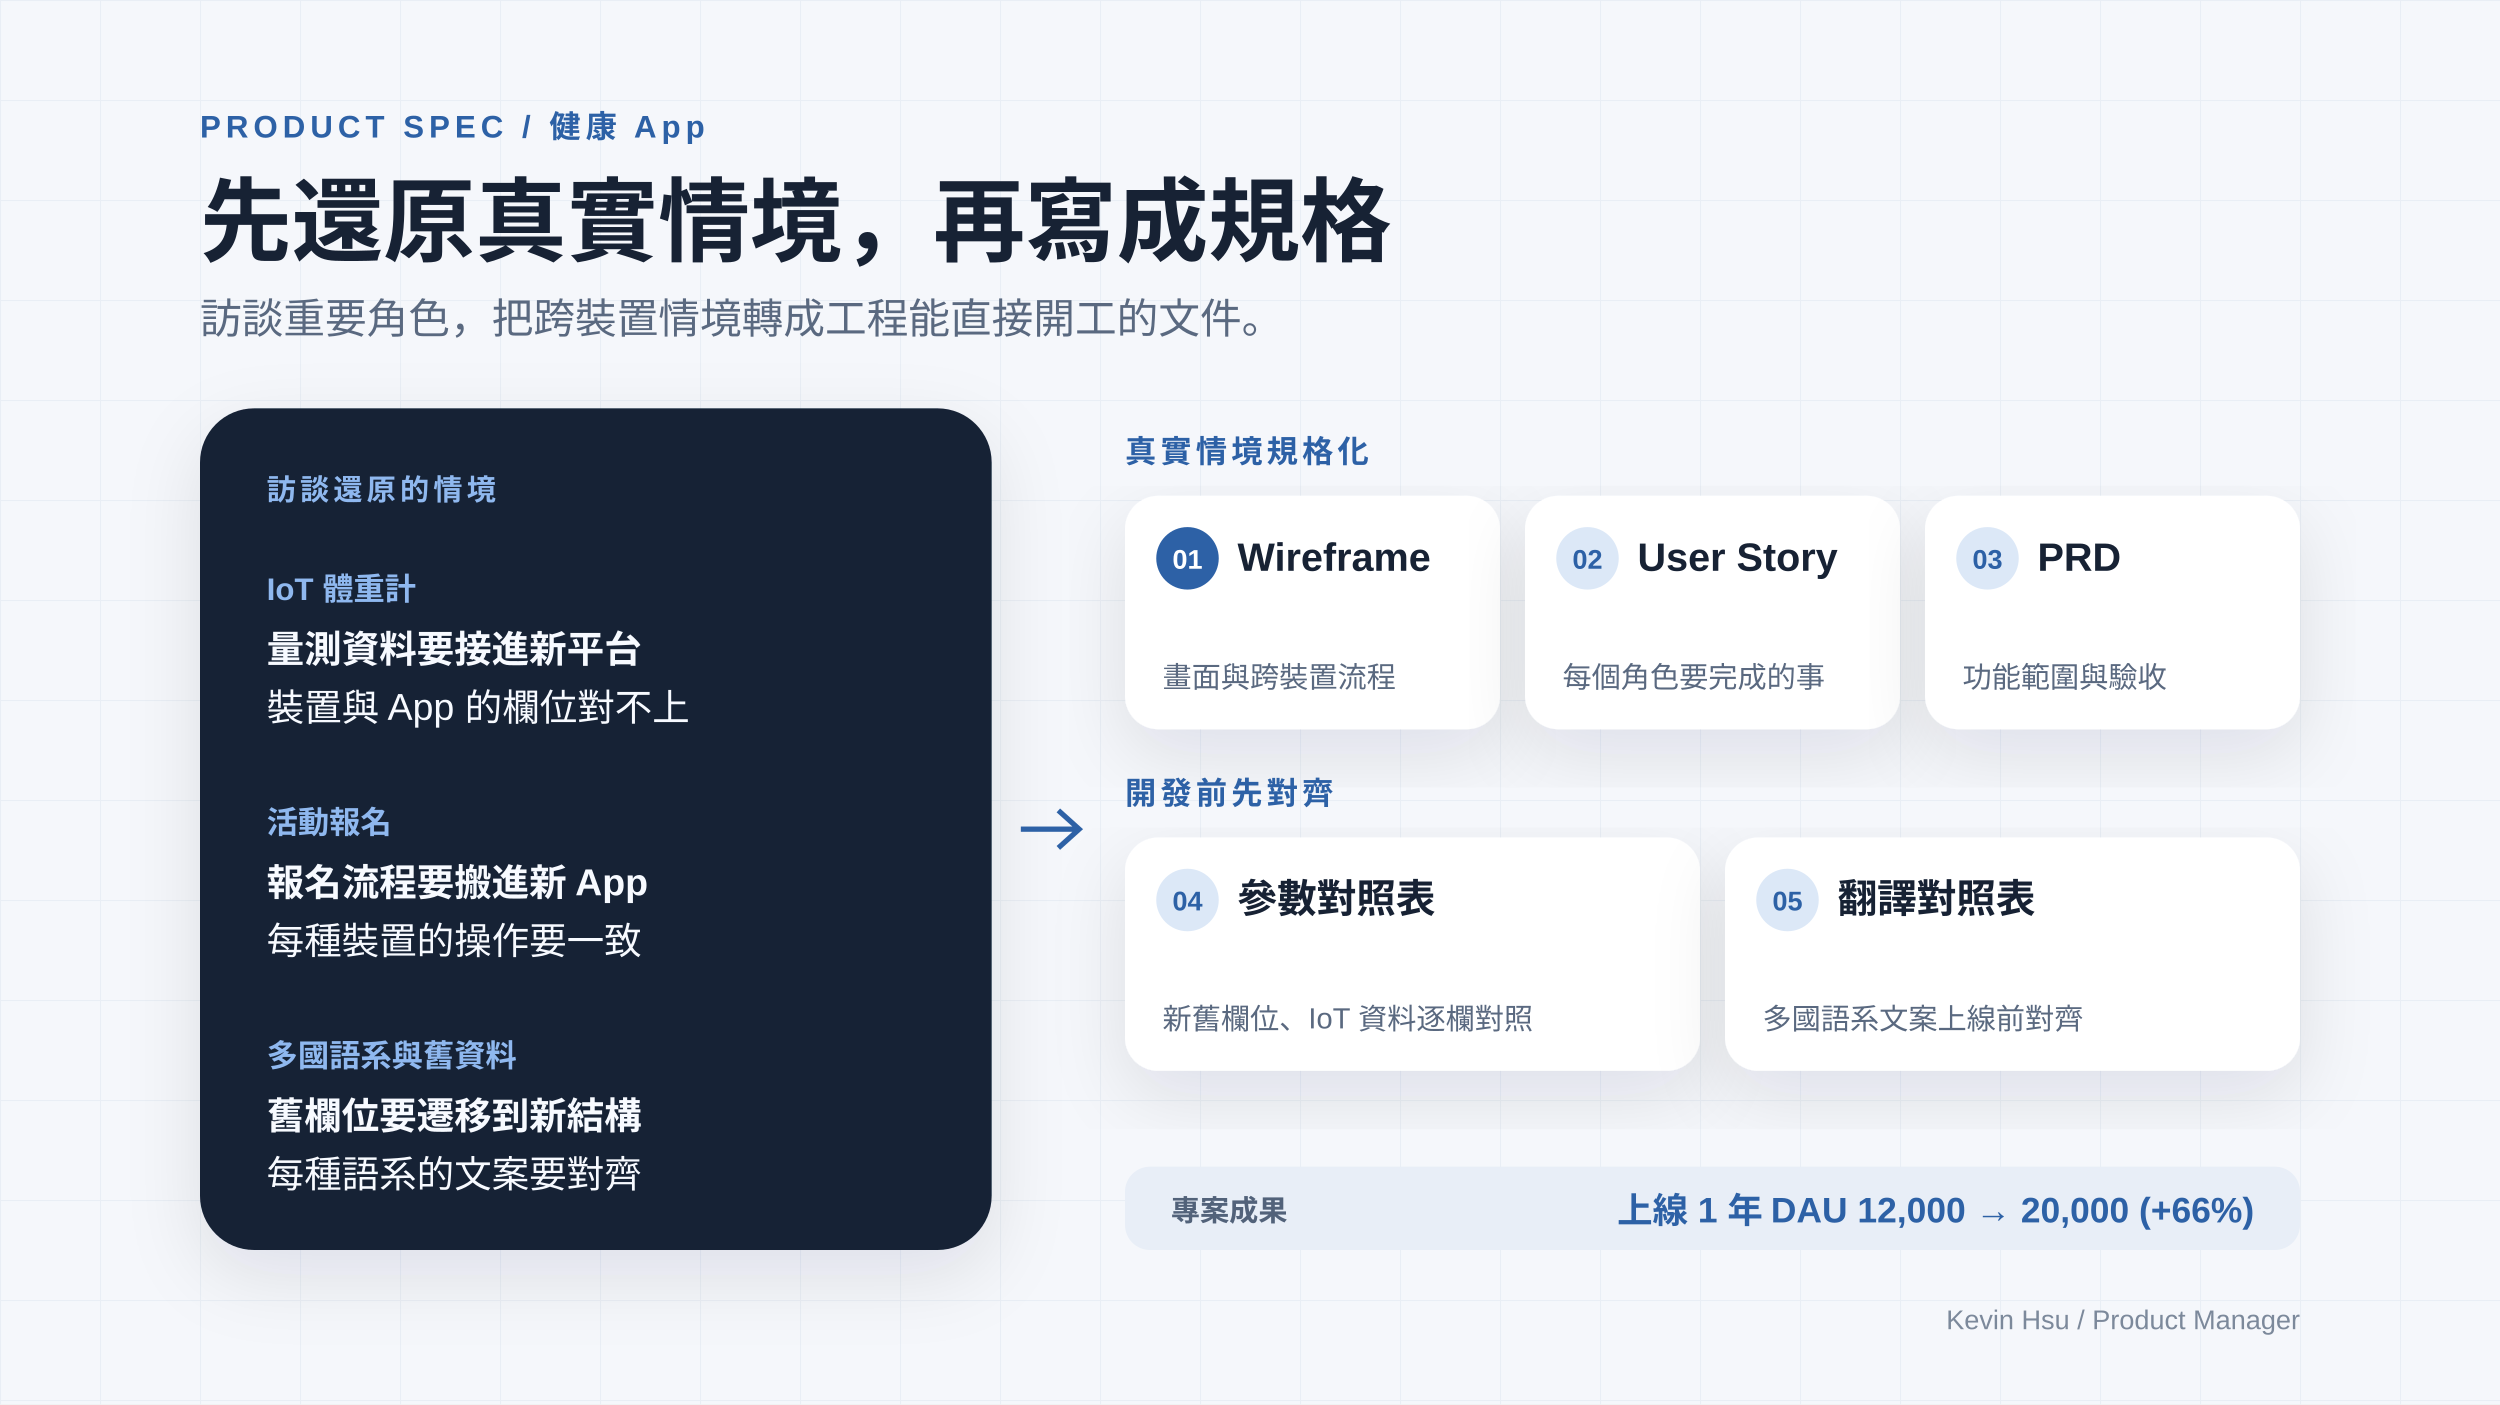
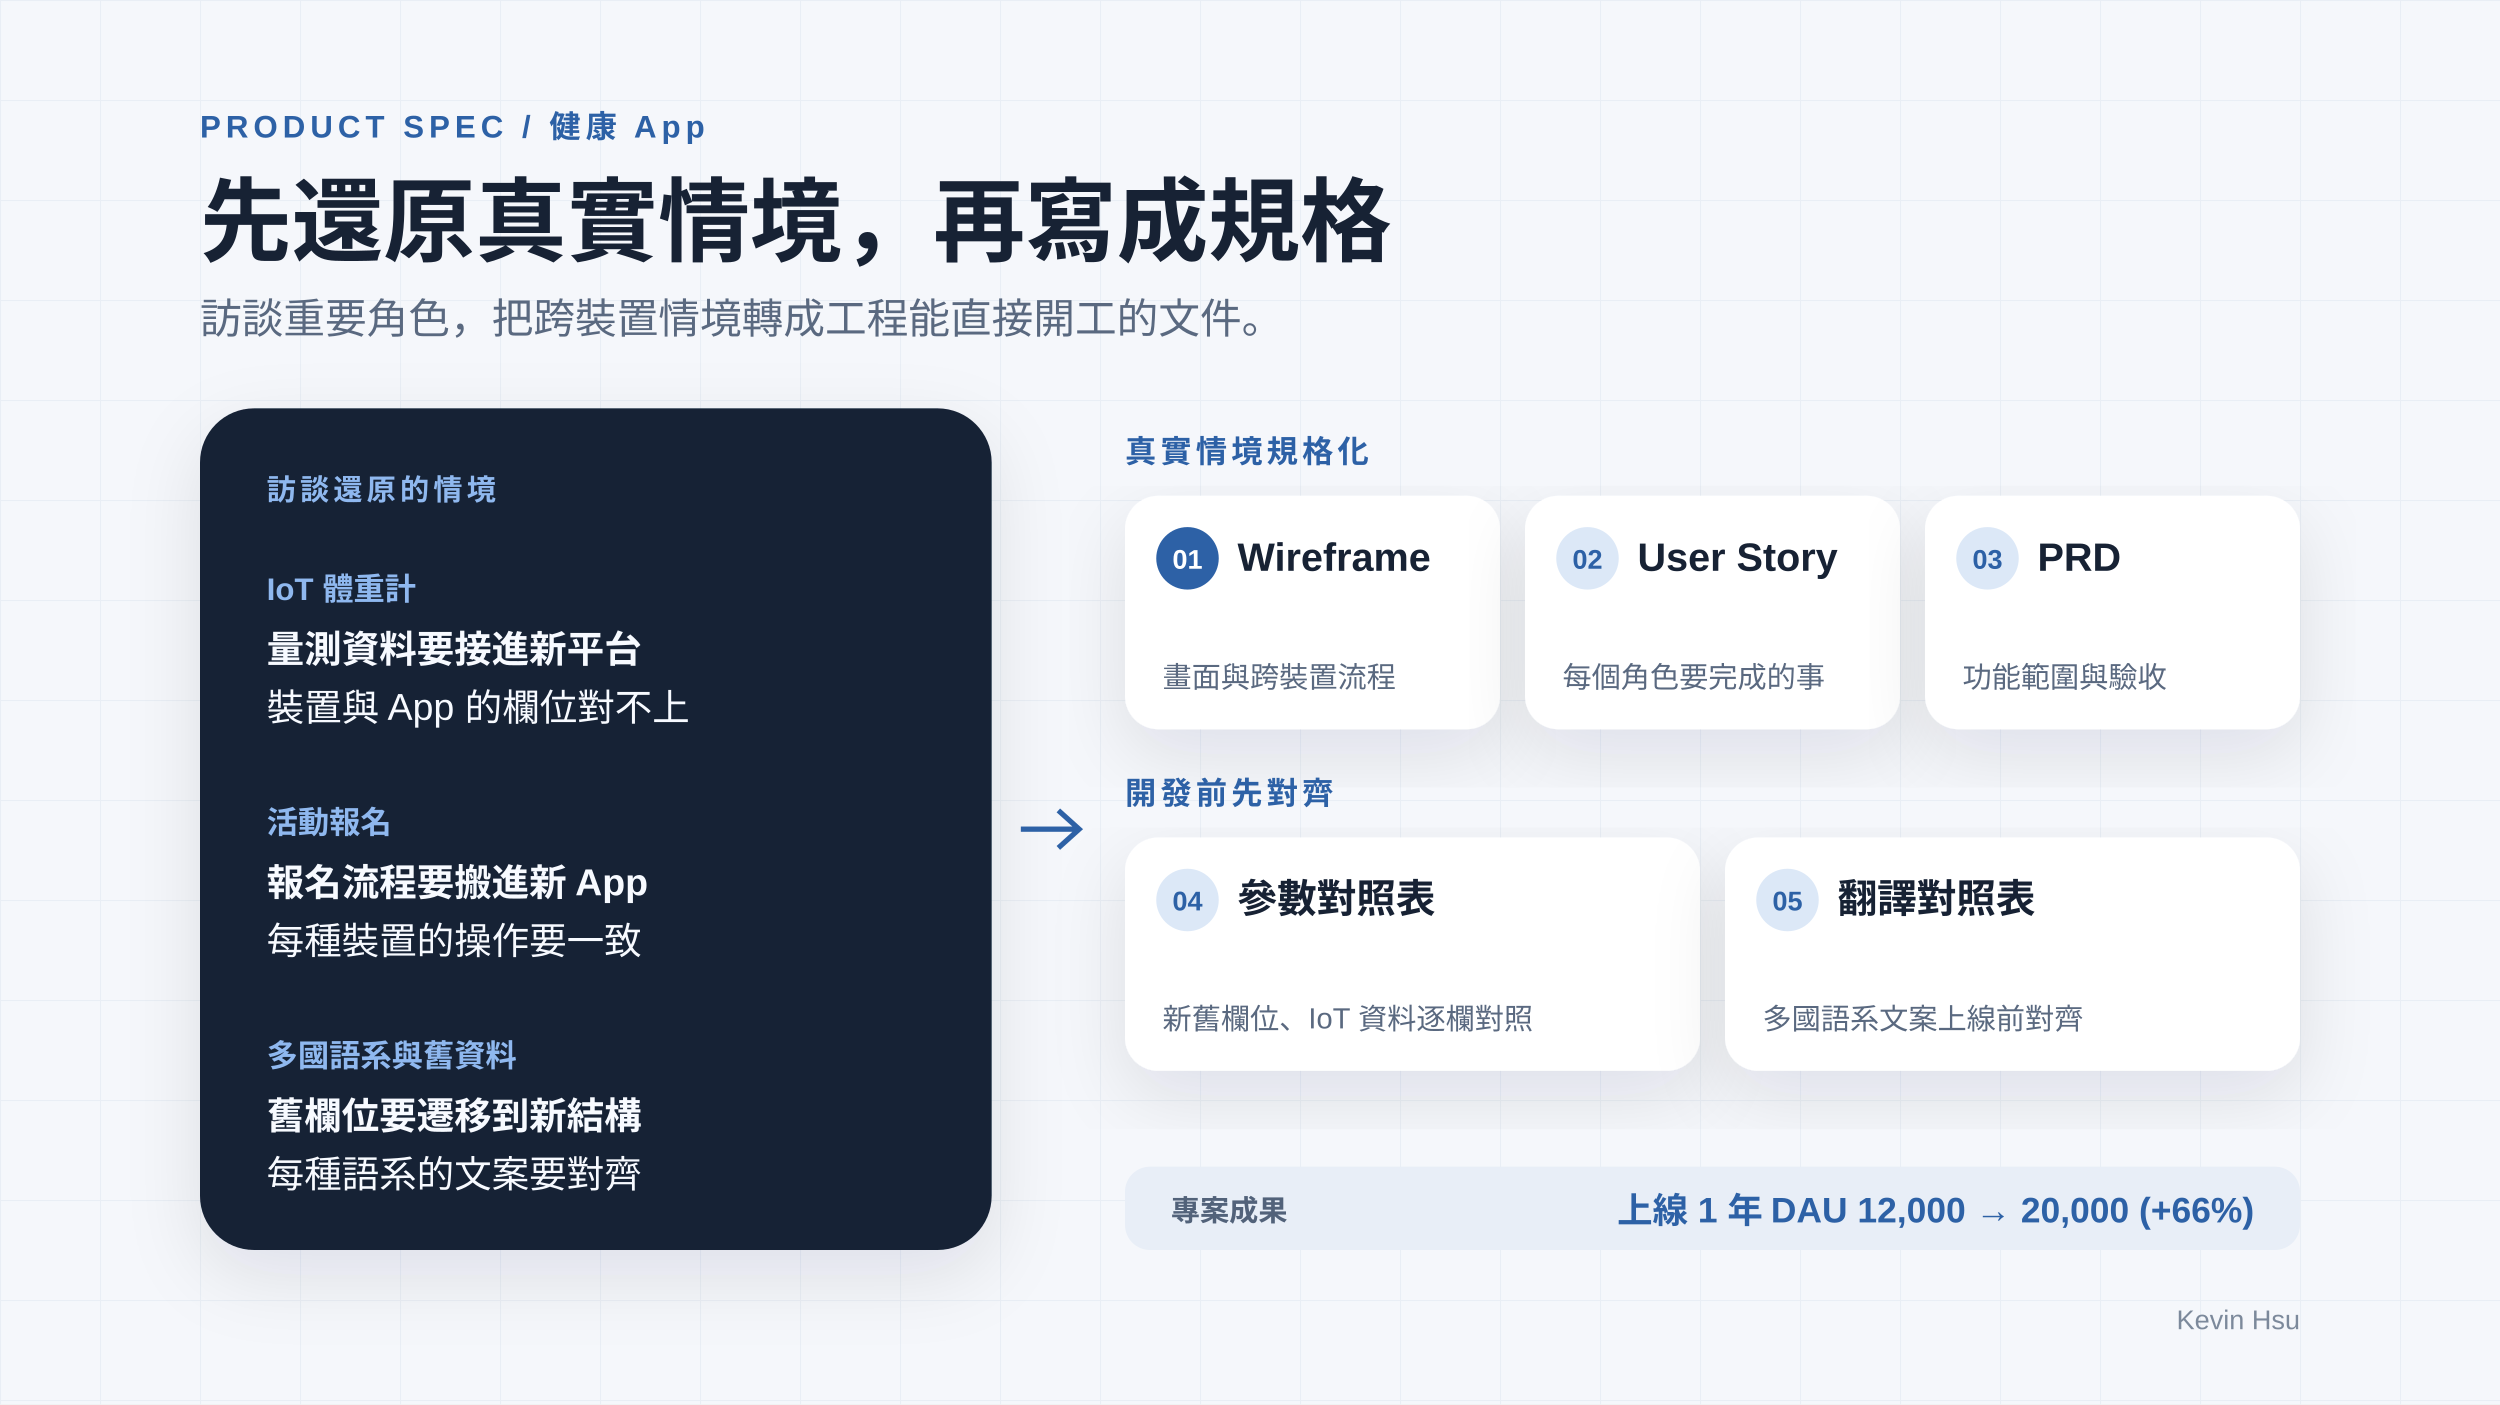
<svg xmlns="http://www.w3.org/2000/svg" width="1200" height="674" viewBox="0 0 1200 674" role="img" aria-labelledby="title desc">
  <defs>
    <pattern id="grid" width="48" height="48" patternUnits="userSpaceOnUse">
      <path d="M48 0H0V48" fill="none" stroke="#DCE4EF" stroke-width="1" />
    </pattern>
    <filter id="shadow" x="-15%" y="-15%" width="130%" height="140%">
      <feDropShadow dx="0" dy="12" stdDeviation="18" flood-color="#132033" flood-opacity=".10" />
    </filter>
  </defs>
  <rect width="1200" height="674" fill="#F5F7FB" />
  <rect width="1200" height="674" fill="url(#grid)" opacity=".48" />
  <text x="96" y="66" fill="#2D61A6" font-family="Arial, 'PingFang TC', 'Noto Sans TC', sans-serif" font-size="15" font-weight="700" text-anchor="start" letter-spacing="2.4">PRODUCT SPEC / 健康 App</text>
  <text x="96" y="122" fill="#172234" font-family="Arial, 'PingFang TC', 'Noto Sans TC', sans-serif" font-size="44" font-weight="700" text-anchor="start">先還原真實情境，再寫成規格</text>
  <text x="96" y="160" fill="#5A6980" font-family="Arial, 'PingFang TC', 'Noto Sans TC', sans-serif" font-size="20" font-weight="400" text-anchor="start">訪談重要角色，把跨裝置情境轉成工程能直接開工的文件。</text>
  <g filter="url(#shadow)">
    <rect x="96" y="196" width="380" height="404" rx="26" fill="#152236" />
  </g>
  <text x="128" y="240" fill="#8FB8EF" font-family="Arial, 'PingFang TC', 'Noto Sans TC', sans-serif" font-size="14" font-weight="700" text-anchor="start" letter-spacing="2">訪談還原的情境</text>
  <text x="128" y="288" fill="#8FB8EF" font-family="Arial, 'PingFang TC', 'Noto Sans TC', sans-serif" font-size="15" font-weight="700" text-anchor="start">IoT 體重計</text>
  <text x="128" y="318" fill="#F7FAFF" font-family="Arial, 'PingFang TC', 'Noto Sans TC', sans-serif" font-size="18" font-weight="600" text-anchor="start">量測資料要接進新平台</text>
  <text x="128" y="346" fill="#F7FAFF" font-family="Arial, 'PingFang TC', 'Noto Sans TC', sans-serif" font-size="18" font-weight="400" text-anchor="start">裝置與 App 的欄位對不上</text>
  <text x="128" y="400" fill="#8FB8EF" font-family="Arial, 'PingFang TC', 'Noto Sans TC', sans-serif" font-size="15" font-weight="700" text-anchor="start">活動報名</text>
  <text x="128" y="430" fill="#F7FAFF" font-family="Arial, 'PingFang TC', 'Noto Sans TC', sans-serif" font-size="18" font-weight="600" text-anchor="start">報名流程要搬進新 App</text>
  <text x="128" y="458" fill="#F7FAFF" font-family="Arial, 'PingFang TC', 'Noto Sans TC', sans-serif" font-size="18" font-weight="400" text-anchor="start">每種裝置的操作要一致</text>
  <text x="128" y="512" fill="#8FB8EF" font-family="Arial, 'PingFang TC', 'Noto Sans TC', sans-serif" font-size="15" font-weight="700" text-anchor="start">多國語系與舊資料</text>
  <text x="128" y="542" fill="#F7FAFF" font-family="Arial, 'PingFang TC', 'Noto Sans TC', sans-serif" font-size="18" font-weight="600" text-anchor="start">舊欄位要遷移到新結構</text>
  <text x="128" y="570" fill="#F7FAFF" font-family="Arial, 'PingFang TC', 'Noto Sans TC', sans-serif" font-size="18" font-weight="400" text-anchor="start">每種語系的文案要對齊</text>
  <path d="M490 398h28m-10-9 10 9-10 9" fill="none" stroke="#2D61A6" stroke-width="2.5" />
  <text x="540" y="222" fill="#2D61A6" font-family="Arial, 'PingFang TC', 'Noto Sans TC', sans-serif" font-size="15" font-weight="700" text-anchor="start" letter-spacing="2">真實情境規格化</text>
  <g filter="url(#shadow)">
    <rect x="540" y="238" width="180" height="112" rx="16" fill="#FFFFFF" />
  </g>
  <circle cx="570" cy="268" r="15" fill="#2D61A6" />
  <text x="570" y="273" fill="#FFFFFF" font-family="Arial, 'PingFang TC', 'Noto Sans TC', sans-serif" font-size="13" font-weight="700" text-anchor="middle">01</text>
  <text x="594" y="274" fill="#172234" font-family="Arial, 'PingFang TC', 'Noto Sans TC', sans-serif" font-size="19" font-weight="700" text-anchor="start">Wireframe</text>
  <text x="558" y="330" fill="#5A6980" font-family="Arial, 'PingFang TC', 'Noto Sans TC', sans-serif" font-size="14" font-weight="400" text-anchor="start">畫面與跨裝置流程</text>
  <g filter="url(#shadow)">
    <rect x="732" y="238" width="180" height="112" rx="16" fill="#FFFFFF" />
  </g>
  <circle cx="762" cy="268" r="15" fill="#DCE8F7" />
  <text x="762" y="273" fill="#2D61A6" font-family="Arial, 'PingFang TC', 'Noto Sans TC', sans-serif" font-size="13" font-weight="700" text-anchor="middle">02</text>
  <text x="786" y="274" fill="#172234" font-family="Arial, 'PingFang TC', 'Noto Sans TC', sans-serif" font-size="19" font-weight="700" text-anchor="start">User Story</text>
  <text x="750" y="330" fill="#5A6980" font-family="Arial, 'PingFang TC', 'Noto Sans TC', sans-serif" font-size="14" font-weight="400" text-anchor="start">每個角色要完成的事</text>
  <g filter="url(#shadow)">
    <rect x="924" y="238" width="180" height="112" rx="16" fill="#FFFFFF" />
  </g>
  <circle cx="954" cy="268" r="15" fill="#DCE8F7" />
  <text x="954" y="273" fill="#2D61A6" font-family="Arial, 'PingFang TC', 'Noto Sans TC', sans-serif" font-size="13" font-weight="700" text-anchor="middle">03</text>
  <text x="978" y="274" fill="#172234" font-family="Arial, 'PingFang TC', 'Noto Sans TC', sans-serif" font-size="19" font-weight="700" text-anchor="start">PRD</text>
  <text x="942" y="330" fill="#5A6980" font-family="Arial, 'PingFang TC', 'Noto Sans TC', sans-serif" font-size="14" font-weight="400" text-anchor="start">功能範圍與驗收</text>
  <text x="540" y="386" fill="#2D61A6" font-family="Arial, 'PingFang TC', 'Noto Sans TC', sans-serif" font-size="15" font-weight="700" text-anchor="start" letter-spacing="2">開發前先對齊</text>
  <g filter="url(#shadow)">
    <rect x="540" y="402" width="276" height="112" rx="16" fill="#FFFFFF" />
  </g>
  <circle cx="570" cy="432" r="15" fill="#DCE8F7" />
  <text x="570" y="437" fill="#2D61A6" font-family="Arial, 'PingFang TC', 'Noto Sans TC', sans-serif" font-size="13" font-weight="700" text-anchor="middle">04</text>
  <text x="594" y="438" fill="#172234" font-family="Arial, 'PingFang TC', 'Noto Sans TC', sans-serif" font-size="19" font-weight="700" text-anchor="start">參數對照表</text>
  <text x="558" y="494" fill="#5A6980" font-family="Arial, 'PingFang TC', 'Noto Sans TC', sans-serif" font-size="14" font-weight="400" text-anchor="start">新舊欄位、IoT 資料逐欄對照</text>
  <g filter="url(#shadow)">
    <rect x="828" y="402" width="276" height="112" rx="16" fill="#FFFFFF" />
  </g>
  <circle cx="858" cy="432" r="15" fill="#DCE8F7" />
  <text x="858" y="437" fill="#2D61A6" font-family="Arial, 'PingFang TC', 'Noto Sans TC', sans-serif" font-size="13" font-weight="700" text-anchor="middle">05</text>
  <text x="882" y="438" fill="#172234" font-family="Arial, 'PingFang TC', 'Noto Sans TC', sans-serif" font-size="19" font-weight="700" text-anchor="start">翻譯對照表</text>
  <text x="846" y="494" fill="#5A6980" font-family="Arial, 'PingFang TC', 'Noto Sans TC', sans-serif" font-size="14" font-weight="400" text-anchor="start">多國語系文案上線前對齊</text>
  <rect x="540" y="560" width="564" height="40" rx="12" fill="#E8EEF7" />
  <text x="562" y="586" fill="#52627A" font-family="Arial, 'PingFang TC', 'Noto Sans TC', sans-serif" font-size="14" font-weight="700" text-anchor="start">專案成果</text>
  <text x="1082" y="587" fill="#2D61A6" font-family="Arial, 'PingFang TC', 'Noto Sans TC', sans-serif" font-size="17" font-weight="700" text-anchor="end">上線 1 年 DAU 12,000 → 20,000 (+66%)</text>
-   <text x="1104" y="638" fill="#7C899B" font-family="Arial, 'PingFang TC', 'Noto Sans TC', sans-serif" font-size="13" font-weight="400" text-anchor="end">Kevin Hsu / Product Manager</text>
+   <text x="1104" y="638" fill="#7C899B" font-family="Arial, 'PingFang TC', 'Noto Sans TC', sans-serif" font-size="13" font-weight="400" text-anchor="end">Kevin Hsu</text>
</svg>
